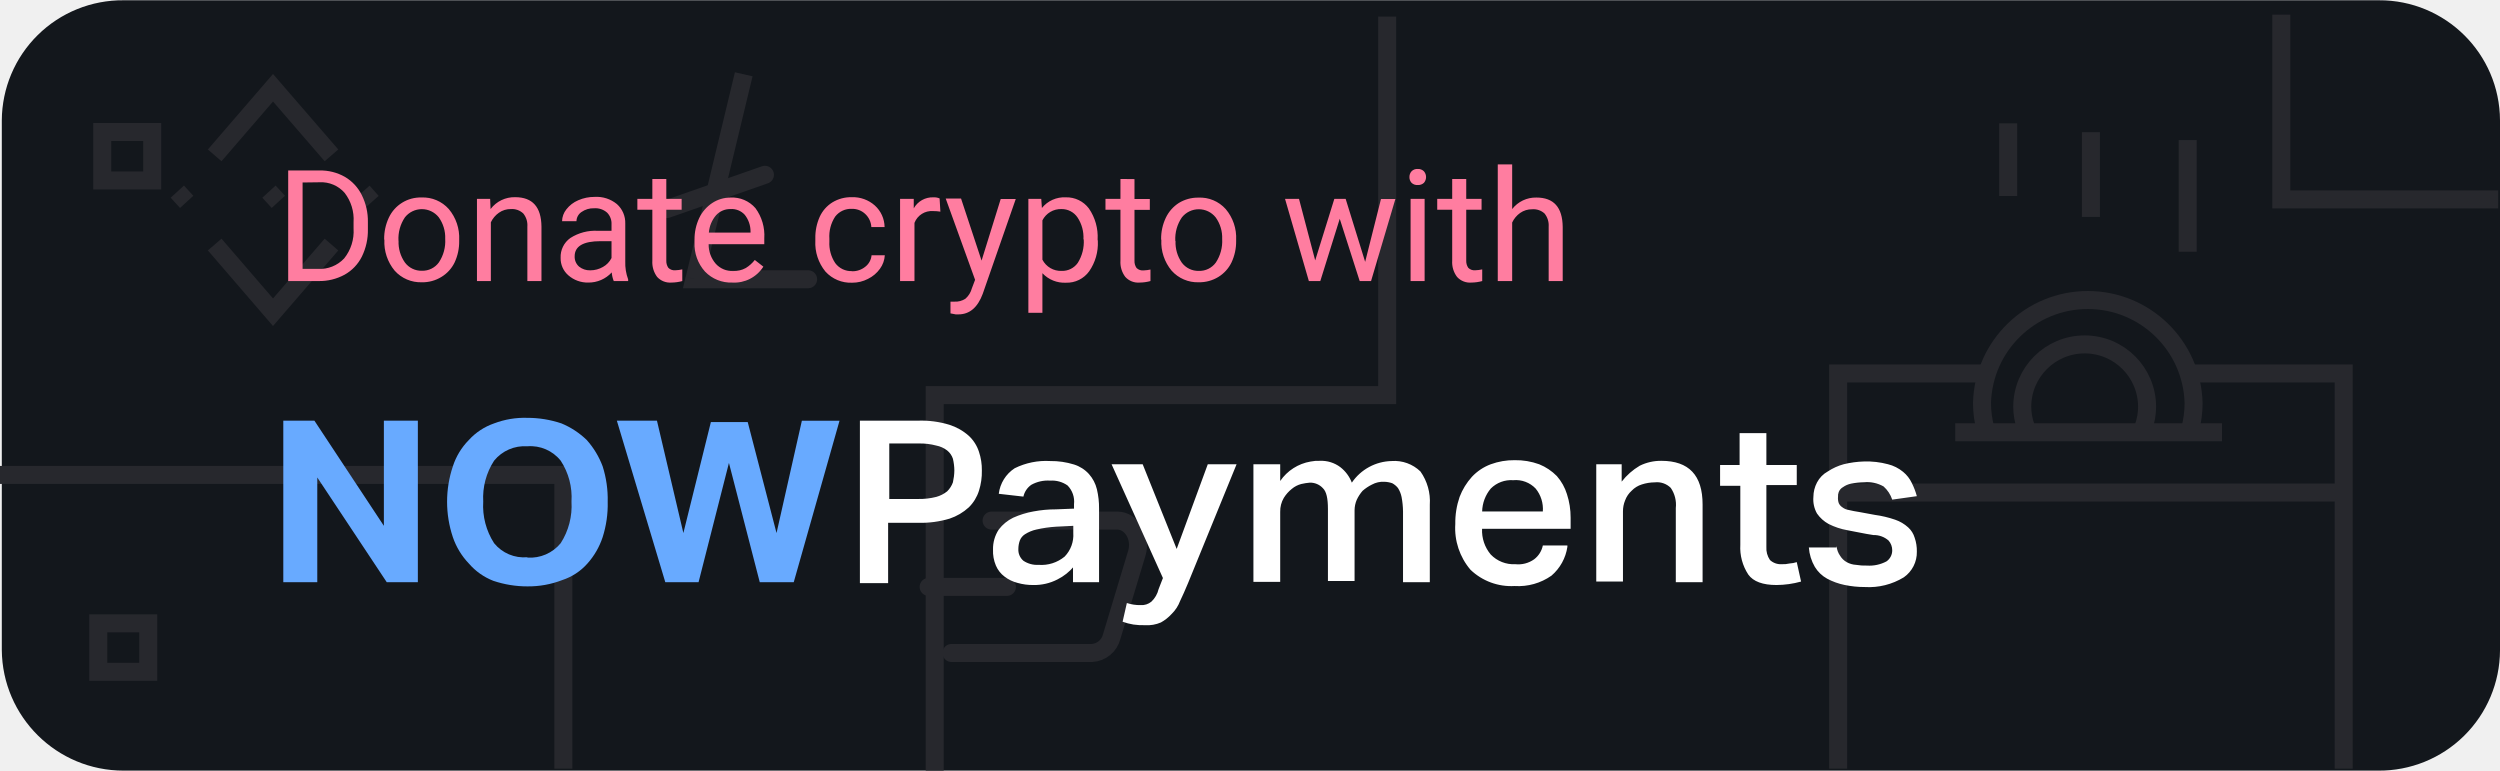
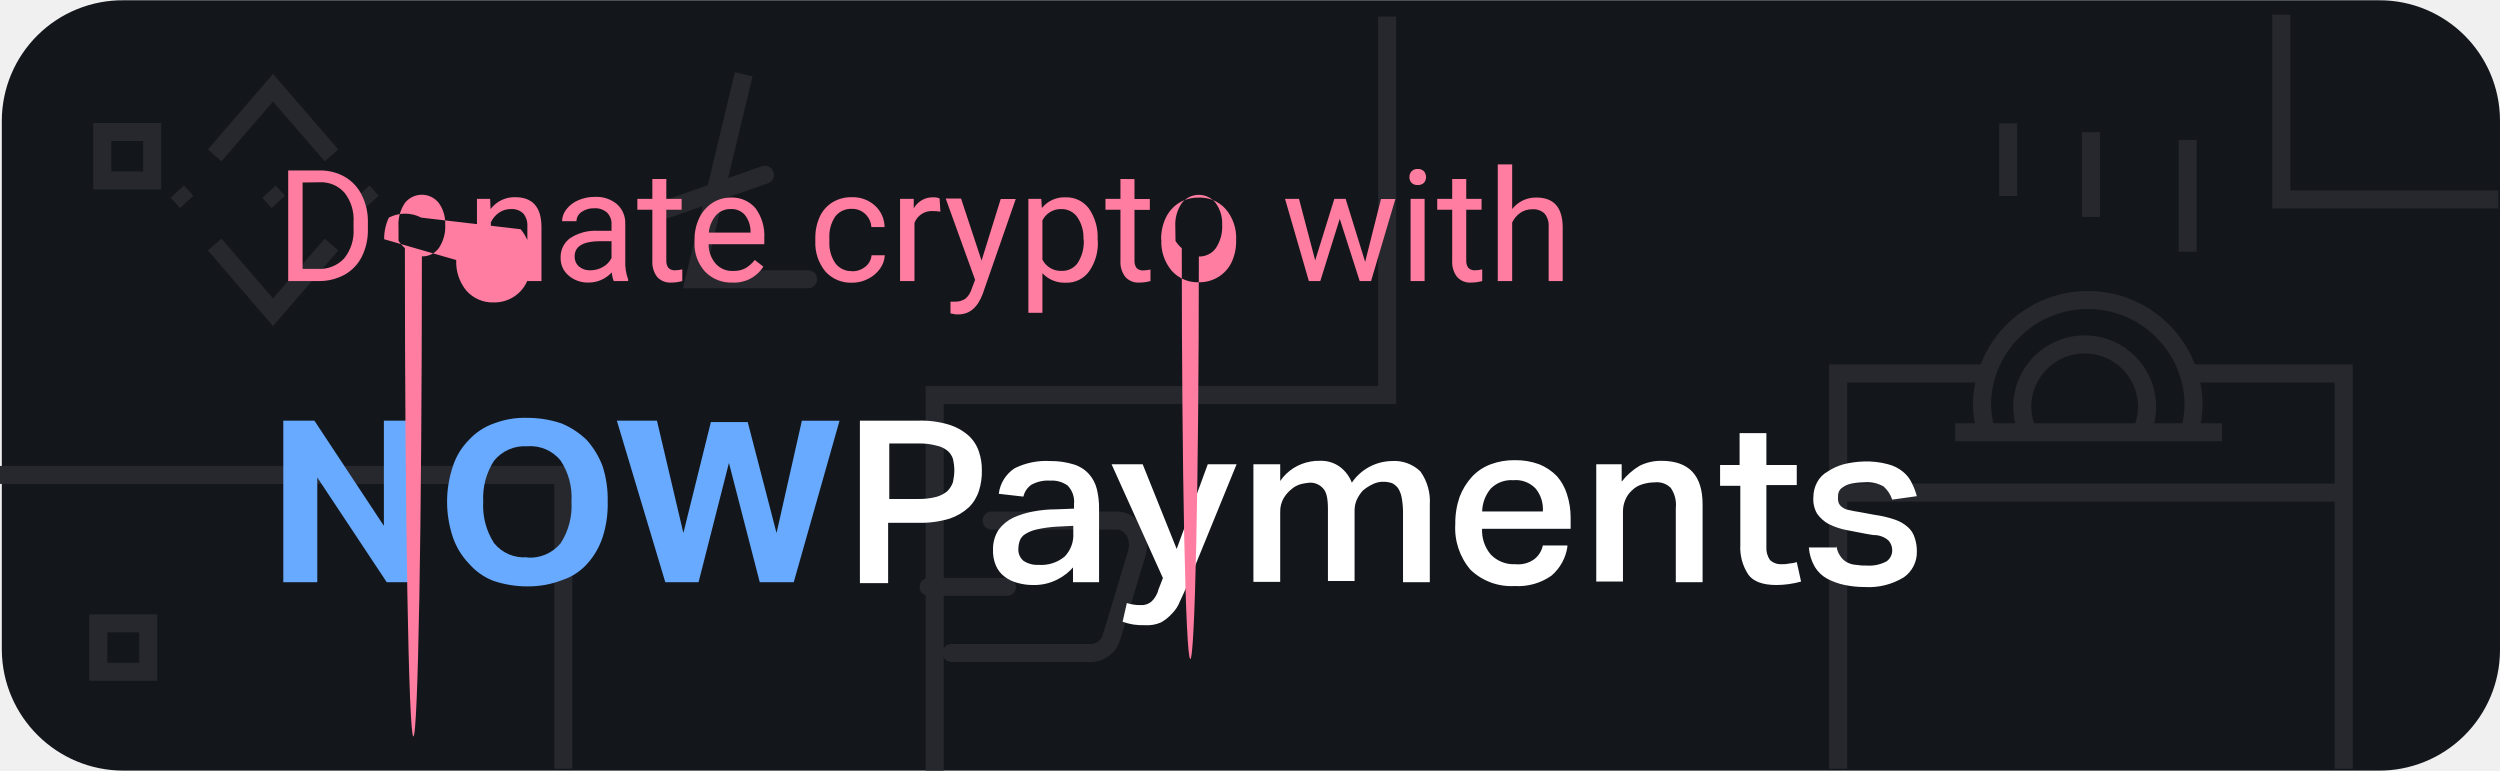
<svg xmlns="http://www.w3.org/2000/svg" width="347" height="107" viewBox="0 0 347.25 107">
  <defs>
    <style>.cls-3,.cls-5{fill:none;stroke:#27282d;stroke-width:2.5px}.cls-3{stroke-linecap:round;stroke-miterlimit:10}</style>
  </defs>
  <path d="M184.25 29l9.44-18.57s9.9 18.29 9.46 18.57-9.42 6.63-9.42 6.63zm.08 6.64l9.41 6.59 9.42-6.59-9.42 15.72z" stroke-linecap="square" stroke-linejoin="round" fill="none" stroke="#27282d" stroke-width="2.5" />
  <path d="M17.17 0h313.25a16.75 16.75 0 0116.83 16.68v73.64A16.77 16.77 0 01330.33 107H17.17A16.9 16.9 0 01.25 90.24V16.68A16.77 16.77 0 0117.17 0z" fill="#13171c" />
  <path class="cls-3" d="M137.73 72.27h17.45c2 0 3.4 2.33 2.72 4.55l-3.49 11.58a3 3 0 01-2.73 2.26h-19.52m7.7-9.18h-10.87" />
  <path d="M96.44 38.72l-1.21-.3-.37 1.58h1.58zM112.25 40a1.25 1.25 0 000-2.5zm-10.17-30l-6.83 28.42 2.43.59 6.85-28.45zm-5.64 30h15.81v-2.5H96.44z" fill="#27282d" />
  <path class="cls-3" d="M106.25 24.24L92.63 29" />
  <path class="cls-5" d="M14.2 18.3h6.94v6.73H14.2zm-.55 68.24h6.94v6.73h-6.94zM192.68 2.27v52.58h-62.85V107M0 65.93h78.25v40.8m177.07 0V51.84h20.48m49.74 54.89V51.84h-21.56m-48.66 16.53h70.44M271.58 60h37.06m-4.77-40.58v15.51m-13.44-16.61v11.77m-11.49-13v10.1m2.44 32.06a8.29 8.29 0 01-.49-2.78 8.67 8.67 0 0117.34 0 8.29 8.29 0 01-.48 2.78" />
  <path class="cls-5" d="M275.8 59.63a14 14 0 01-.5-3.68 14.7 14.7 0 0129.39 0 14 14 0 01-.49 3.68M316.87 2v25.66H347" />
  <path d="M29.82 21.54l8.1-9.39 8.12 9.39m4.36 5.04L51.66 28m-14.3-1.42l1.3 1.42m-14.03-1.42l1.3 1.42m20.11 5.93l-8.12 9.4-8.1-9.4" stroke-miterlimit="10" fill="none" stroke="#27282d" stroke-width="2.5" />
  <path d="M39.25 58.39h4.42L53.32 73V58.39h4.72v22.44h-4.32l-9.65-14.55v14.55h-4.72V58.39zm34 23.02a14.73 14.73 0 01-4.72-.77 8.59 8.59 0 01-3.41-2.41 9.9 9.9 0 01-2.22-3.66 15.5 15.5 0 010-9.83 9.22 9.22 0 012.22-3.66 8.49 8.49 0 013.51-2.31 11.9 11.9 0 014.62-.77 14.75 14.75 0 014.73.77 11.21 11.21 0 013.52 2.31 11.58 11.58 0 012.21 3.66 15.08 15.08 0 01.7 4.92 15 15 0 01-.7 4.91 10.39 10.39 0 01-2.11 3.66 8 8 0 01-3.52 2.31 13 13 0 01-4.83.87zm0-4a5.49 5.49 0 004.63-2 9.59 9.59 0 001.5-5.78 9.26 9.26 0 00-1.5-5.68 5.37 5.37 0 00-4.63-2 5.47 5.47 0 00-4.62 2 9.44 9.44 0 00-1.51 5.68 9.59 9.59 0 001.51 5.78 5.34 5.34 0 004.62 1.95zm12.43-19.02h5.57L94.92 74l3.82-15.41h5.12l4 15.41 3.52-15.6h5.23l-6.36 22.43h-4.72l-4.28-16.57-4.22 16.57h-4.62z" fill="#68aaff" />
  <path d="M119.54 58.39h8a13.44 13.44 0 014.32.57 7.41 7.41 0 012.71 1.54 5.23 5.23 0 011.41 2.22 7.83 7.83 0 01.4 2.6 8.67 8.67 0 01-.4 2.8 5.58 5.58 0 01-1.41 2.31A7.41 7.41 0 01131.9 72a13.84 13.84 0 01-4.32.58h-4.22v8.38h-3.92V58.39zm8 10.88a9.51 9.51 0 002.51-.29 4.25 4.25 0 001.51-.77 3.34 3.34 0 00.8-1.25 8.18 8.18 0 00.2-1.64 7.5 7.5 0 00-.2-1.64 2.45 2.45 0 00-.8-1.15 3.62 3.62 0 00-1.51-.68 8.73 8.73 0 00-2.41-.29h-4.12v7.71zm21.64 9.35a7.1 7.1 0 01-2.31 1.83 7 7 0 01-3.32.77 7.67 7.67 0 01-2.2-.29 5 5 0 01-1.81-.87 3.77 3.77 0 01-1.21-1.54 5.18 5.18 0 01-.4-2.22 4.89 4.89 0 01.8-2.79 5.59 5.59 0 012-1.64 12.16 12.16 0 012.82-.87 16.55 16.55 0 013.12-.29l2.51-.1V70a3.2 3.2 0 00-.9-2.61 3.75 3.75 0 00-2.41-.67 4.71 4.71 0 00-2.62.58 2.7 2.7 0 00-1.1 1.64l-3.42-.39a4.94 4.94 0 012.21-3.55 9.81 9.81 0 014.93-1 10.64 10.64 0 013.31.48 4.65 4.65 0 012.07 1.32 4.89 4.89 0 011.11 2.12 11.21 11.21 0 01.3 2.7v10.21h-3.62v-2.21zm-2.51-5.5a17 17 0 00-2.71.39 5 5 0 00-1.61.67 1.8 1.8 0 00-.7.87 3.51 3.51 0 00-.2 1.16 2 2 0 00.7 1.64 3.42 3.42 0 002.11.57 5.06 5.06 0 003.62-1.15 4.29 4.29 0 001.2-3.28V73zm9.85 10.6a5.69 5.69 0 001.91.29 2.11 2.11 0 001.5-.48 3.47 3.47 0 001-1.74l.6-1.54-7.13-15.8h4.32l4.72 11.76 4.32-11.76h4l-6.73 16.48c-.4 1-.8 1.83-1.11 2.5a4.94 4.94 0 01-1.2 1.83 5.75 5.75 0 01-1.47 1.16 4.75 4.75 0 01-2.21.38 9.14 9.14 0 01-1.61-.09 8.29 8.29 0 01-1.5-.39zm21.3-19.27v2.32a6.42 6.42 0 014.22-2.7 5.37 5.37 0 011.31-.1 4.4 4.4 0 012.81.87 5 5 0 011.61 2.16 6.86 6.86 0 015.53-3 5.19 5.19 0 014 1.45 7.15 7.15 0 011.3 4.62v10.76h-3.72V71a11.61 11.61 0 00-.2-2 3.71 3.71 0 00-.5-1.25 2.6 2.6 0 00-.8-.67 3.66 3.66 0 00-1.11-.2 3.21 3.21 0 00-1.71.39 5.9 5.9 0 00-1.3.87 5.37 5.37 0 00-.81 1.25 3.72 3.72 0 00-.3 1.44v9.83h-3.7v-10c0-1.45-.2-2.41-.7-2.89a2.39 2.39 0 00-1.81-.77 8.41 8.41 0 00-1.2.19 3.35 3.35 0 00-1.31.68 4.85 4.85 0 00-1.11 1.25 3.67 3.67 0 00-.5 1.93v9.73h-3.72V64.45zm39.89 11.47a6.53 6.53 0 01-2.21 4 8 8 0 01-5.12 1.44 8.17 8.17 0 01-6.13-2.26 8.91 8.91 0 01-2.11-6.36 11 11 0 01.6-3.76 8.84 8.84 0 011.71-2.79 6.89 6.89 0 012.61-1.74 9.33 9.33 0 013.32-.57 9.5 9.5 0 013.42.57 7.25 7.25 0 012.45 1.64 6.9 6.9 0 011.4 2.51 10.44 10.44 0 01.51 3.27v1.54h-12.3a5.17 5.17 0 001.2 3.57 4.41 4.41 0 003.42 1.35 3.8 3.8 0 002.61-.68 3.22 3.22 0 001.21-1.92h3.41zM214.3 71a4.49 4.49 0 00-1-3.18 3.8 3.8 0 00-3.11-1.16 4 4 0 00-3.12 1.16 5.14 5.14 0 00-1.2 3.18zm10.95-6.55v2.41a8.93 8.93 0 012.51-2.21 6.61 6.61 0 013-.68c3.82 0 5.73 2 5.73 6.07v10.79h-3.72V70.52a4.13 4.13 0 00-.7-2.79 2.7 2.7 0 00-2.22-.77 5.94 5.94 0 00-1.8.29 3.31 3.31 0 00-1.41.87 3.36 3.36 0 00-.91 1.34 3.93 3.93 0 00-.3 1.55v9.73h-3.71V64.45zm13.67 2.89v-2.79h2.71v-4.43h3.72v4.43h4.22v2.79h-4.22v8.58a2.9 2.9 0 00.5 1.83 2.2 2.2 0 001.61.58 4.21 4.21 0 001.11-.1 3.92 3.92 0 001-.19l.6 2.7a13 13 0 01-3.41.48c-1.91 0-3.22-.48-3.92-1.45a6.81 6.81 0 01-1.11-4.14v-8.19h-2.81zm16.18 8.48a2.73 2.73 0 00.5 1.35 2.51 2.51 0 00.9.87 3 3 0 001.31.38 7.62 7.62 0 001.51.1 5.05 5.05 0 002.71-.58 1.85 1.85 0 00.8-1.54 2.05 2.05 0 00-.5-1.35 3.07 3.07 0 00-2.11-.77c-1.3-.19-2.51-.48-3.62-.67a9.51 9.51 0 01-2.61-.87 4.73 4.73 0 01-1.61-1.45 4 4 0 01-.5-2.31 4.34 4.34 0 01.5-2 3.71 3.71 0 011.51-1.54 7.67 7.67 0 012.21-1 13.42 13.42 0 012.82-.38 11.41 11.41 0 013.31.38 5.28 5.28 0 012.11 1.06 4.46 4.46 0 011.21 1.55 9.66 9.66 0 01.7 1.83l-3.42.48a4.24 4.24 0 00-1.2-1.83 4.61 4.61 0 00-2.71-.58 9.86 9.86 0 00-1.81.19 2.94 2.94 0 00-1.11.48 1.34 1.34 0 00-.6.68 1.56 1.56 0 00-.1.67 2.06 2.06 0 00.1.87 1.35 1.35 0 00.5.58 1.88 1.88 0 00.9.38c.41.1.91.2 1.51.29l2.11.39a14.66 14.66 0 012.82.67 5.18 5.18 0 011.8 1.06 3.15 3.15 0 01.91 1.45 5.53 5.53 0 01.3 1.92 4.23 4.23 0 01-1.81 3.57 9.29 9.29 0 01-5.42 1.35 13.48 13.48 0 01-2.82-.29 8.91 8.91 0 01-2.41-.87 4.57 4.57 0 01-1.71-1.64 6.21 6.21 0 01-.83-2.7h3.82z" fill="#fff" />
-   <path d="M40.03 39V23.64h4.34a6.85 6.85 0 013.54.89 6 6 0 012.34 2.52 8.09 8.09 0 01.85 3.75v1a8.23 8.23 0 01-.84 3.81 5.88 5.88 0 01-2.4 2.51 7.28 7.28 0 01-3.61.88zm2-13.69v12h2.13a4.63 4.63 0 003.64-1.45 6 6 0 001.31-4.15v-.9a6 6 0 00-1.24-4.06 4.32 4.32 0 00-3.48-1.47zm11.33 7.88a6.87 6.87 0 01.65-3 4.87 4.87 0 014.53-2.8 4.81 4.81 0 013.8 1.61 6.2 6.2 0 011.44 4.29v.14a6.81 6.81 0 01-.64 3 4.79 4.79 0 01-1.83 2 5 5 0 01-2.72.74 4.85 4.85 0 01-3.77-1.61 6.24 6.24 0 01-1.43-4.28zm2 .23a4.87 4.87 0 00.88 3 2.85 2.85 0 002.36 1.15 2.81 2.81 0 002.36-1.16 5.32 5.32 0 00.88-3.27 4.82 4.82 0 00-.9-3 3 3 0 00-4.69 0 5.28 5.28 0 00-.9 3.28zm12.72-5.84l.06 1.42a4.15 4.15 0 013.42-1.65q3.61 0 3.65 4.09V39h-1.96v-7.55a2.59 2.59 0 00-.56-1.83 2.27 2.27 0 00-1.72-.62 2.8 2.8 0 00-1.67.51 3.39 3.39 0 00-1.12 1.33V39h-1.93V27.58zM85.25 39a3.89 3.89 0 01-.28-1.2 4.35 4.35 0 01-3.25 1.41 4.07 4.07 0 01-2.77-1 3.11 3.11 0 01-1.08-2.43 3.22 3.22 0 011.35-2.76 6.41 6.41 0 013.82-1h1.9v-.9a2.16 2.16 0 00-.61-1.62 2.45 2.45 0 00-1.81-.61 2.86 2.86 0 00-1.75.52 1.57 1.57 0 00-.7 1.28h-2a2.71 2.71 0 01.6-1.65 4.12 4.12 0 011.64-1.26 5.58 5.58 0 012.29-.47 4.44 4.44 0 013.09 1 3.48 3.48 0 011.16 2.71v5.25a6.56 6.56 0 00.4 2.5V39zm-3.24-1.49a3.5 3.5 0 001.74-.47 2.89 2.89 0 001.19-1.24v-2.34h-1.53c-2.39 0-3.59.7-3.59 2.1a1.8 1.8 0 00.62 1.44 2.35 2.35 0 001.52.51zm10.54-12.69v2.76h2.13v1.51h-2.13v7.08a1.63 1.63 0 00.29 1 1.22 1.22 0 001 .33 5.1 5.1 0 00.93-.12V39a5.77 5.77 0 01-1.5.21 2.44 2.44 0 01-2-.79 3.43 3.43 0 01-.66-2.25v-7.08h-2.08v-1.51h2.08v-2.76zm9.16 14.39a5 5 0 01-3.78-1.52 5.68 5.68 0 01-1.46-4.08v-.36a6.88 6.88 0 01.65-3 5.14 5.14 0 011.81-2.09 4.63 4.63 0 012.53-.76 4.29 4.29 0 013.47 1.47 6.38 6.38 0 011.23 4.2v.81h-7.73a4.05 4.05 0 001 2.73 3.11 3.11 0 002.4 1 3.45 3.45 0 001.76-.42 4.73 4.73 0 001.25-1.12l1.19.93a4.78 4.78 0 01-4.32 2.21zM101.46 29a2.63 2.63 0 00-2 .86 4.2 4.2 0 00-1 2.41h5.79v-.17a3.71 3.71 0 00-.8-2.3 2.45 2.45 0 00-1.99-.8zm16.91 8.64a2.82 2.82 0 001.82-.63 2.27 2.27 0 00.87-1.59h1.84a3.52 3.52 0 01-.67 1.87 4.44 4.44 0 01-1.67 1.41 4.66 4.66 0 01-2.19.53 4.74 4.74 0 01-3.72-1.55 6.25 6.25 0 01-1.4-4.28v-.33a7 7 0 01.61-3 4.63 4.63 0 011.76-2 5 5 0 012.71-.72 4.57 4.57 0 013.18 1.15 4.1 4.1 0 011.36 3h-1.84a2.69 2.69 0 00-.85-1.82 2.61 2.61 0 00-1.85-.71 2.77 2.77 0 00-2.32 1.07 5 5 0 00-.81 3.09v.37a4.93 4.93 0 00.81 3 2.77 2.77 0 002.36 1.12zm12.25-8.28a5.86 5.86 0 00-1-.08 2.57 2.57 0 00-2.6 1.64V39h-2V27.58h1.9v1.32a3 3 0 012.72-1.53 2 2 0 01.87.15zm5.72 6.8L139 27.6h2.09l-4.59 13.18q-1.06 2.85-3.38 2.85h-.37l-.73-.14v-1.63h.53a2.56 2.56 0 001.54-.4 2.93 2.93 0 00.91-1.47l.44-1.16-4.08-11.29h2.13zm16.15-2.72a6.8 6.8 0 01-1.2 4.2 3.81 3.81 0 01-3.22 1.59 4.21 4.21 0 01-3.28-1.32v5.5h-1.95V27.58h1.79l.09 1.27a4 4 0 013.31-1.48 3.88 3.88 0 013.22 1.55 6.93 6.93 0 011.21 4.32zm-2-.22a5 5 0 00-.82-3.05 2.64 2.64 0 00-2.22-1.17 2.87 2.87 0 00-2.66 1.57v5.46a2.88 2.88 0 002.68 1.56 2.63 2.63 0 002.23-1.11 5.48 5.48 0 00.83-3.28zm7.09-8.38v2.76h2.13v1.51h-2.13v7.08a1.63 1.63 0 00.29 1 1.22 1.22 0 001 .33 5.1 5.1 0 00.93-.12V39a5.77 5.77 0 01-1.5.21 2.41 2.41 0 01-2-.79 3.38 3.38 0 01-.67-2.25v-7.08h-2.08v-1.51h2.08v-2.76zm3.7 8.37a6.73 6.73 0 01.65-3 5 5 0 011.83-2.07 5.09 5.09 0 012.69-.73 4.79 4.79 0 013.8 1.59 6.16 6.16 0 011.45 4.29v.14a6.81 6.81 0 01-.65 3 4.83 4.83 0 01-1.82 2 5.06 5.06 0 01-2.72.74 4.83 4.83 0 01-3.77-1.61 6.19 6.19 0 01-1.43-4.28zm2 .23a4.93 4.93 0 00.87 3 2.86 2.86 0 002.37 1.15 2.81 2.81 0 002.36-1.16 5.39 5.39 0 00.88-3.27 4.82 4.82 0 00-.9-3 3 3 0 00-4.7 0 5.28 5.28 0 00-.91 3.26zm26.34 2.89l2.2-8.73h2L190.44 39h-1.58l-2.77-8.65-2.7 8.65h-1.59l-3.31-11.42h1.94l2.25 8.55 2.66-8.55h1.57zm8.26 2.67h-1.95V27.58h1.95zm-2.11-14.44a1.16 1.16 0 01.29-.8 1.08 1.08 0 01.86-.33 1.12 1.12 0 01.87.33 1.23 1.23 0 010 1.59 1.14 1.14 0 01-.87.31 1.1 1.1 0 01-.86-.31 1.15 1.15 0 01-.29-.79zm7.89.26v2.76h2.13v1.51h-2.13v7.08a1.63 1.63 0 00.29 1 1.22 1.22 0 001 .33 5.1 5.1 0 00.93-.12V39a5.77 5.77 0 01-1.5.21 2.41 2.41 0 01-2-.79 3.38 3.38 0 01-.67-2.25v-7.08h-2.08v-1.51h2.08v-2.76zm6.38 4.18a4.15 4.15 0 013.37-1.6q3.61 0 3.65 4.09V39h-1.95v-7.55a2.63 2.63 0 00-.57-1.83 2.27 2.27 0 00-1.72-.59 2.82 2.82 0 00-1.67.51 3.37 3.37 0 00-1.11 1.33V39h-2V22.8h2z" fill="#ff7da0" />
+   <path d="M40.03 39V23.64h4.34a6.85 6.85 0 013.54.89 6 6 0 012.34 2.52 8.09 8.09 0 01.85 3.75v1a8.23 8.23 0 01-.84 3.81 5.88 5.88 0 01-2.4 2.51 7.28 7.28 0 01-3.61.88zm2-13.69v12h2.13a4.63 4.63 0 003.64-1.45 6 6 0 001.31-4.15v-.9a6 6 0 00-1.24-4.06 4.32 4.32 0 00-3.48-1.47zm11.33 7.88a6.87 6.87 0 01.65-3 4.87 4.87 0 014.51.0.0 4.81 4.81 0 013.8 1.61 6.2 6.2 0 011.44 4.29v.14a6.81 6.81 0 01-.64 3 4.79 4.79 0 01-1.83 2 5 5 0 01-2.72.74 4.85 4.85 0 01-3.77-1.61 6.24 6.24 0 01-1.43-4.28zm2 .23a4.87 4.87 0 00.88 1.0.05 2.85 0 002.36 1.15 2.81 2.81 0 002.36-1.16 5.32 5.32 0 00.88-3.27 4.82 4.82 0 00-.9-3 3 3 0 00-4.69 0 5.28 5.28 0 00-.9 3.28zm12.72-5.84l.06 1.42a4.15 4.15 0 013.42-1.65q3.61 0 3.65 4.09V39h-1.96v-7.55a2.59 2.59 0 00-.56-1.83 2.27 2.27 0 00-1.72-.62 2.8 2.8 0 00-1.67.51 3.39 3.39 0 00-1.12 1.33V39h-1.93V27.58zM85.25 39a3.89 3.89 0 01-.28-1.2 4.35 4.35 0 01-3.25 1.41 4.07 4.07 0 01-2.77-1 3.11 3.11 0 01-1.08-2.43 3.22 3.22 0 011.35-2.76 6.41 6.41 0 013.82-1h1.9v-.9a2.16 2.16 0 00-.61-1.62 2.45 2.45 0 00-1.81-.61 2.86 2.86 0 00-1.75.52 1.57 1.57 0 00-.7 1.28h-2a2.71 2.71 0 01.6-1.65 4.12 4.12 0 011.64-1.26 5.58 5.58 0 012.29-.47 4.44 4.44 0 013.09 1 3.48 3.48 0 011.16 2.71v5.25a6.56 6.56 0 00.4 2.5V39zm-3.24-1.49a3.5 3.5 0 001.74-.47 2.89 2.89 0 001.19-1.24v-2.34h-1.53c-2.39 0-3.59.7-3.59 2.1a1.8 1.8 0 00.62 1.44 2.35 2.35 0 001.52.51zm10.54-12.69v2.76h2.13v1.51h-2.13v7.08a1.63 1.63 0 00.29 1 1.22 1.22 0 001 .33 5.1 5.1 0 00.93-.12V39a5.77 5.77 0 01-1.5.21 2.44 2.44 0 01-2-.79 3.43 3.43 0 01-.66-2.25v-7.08h-2.08v-1.51h2.08v-2.76zm9.16 14.39a5 5 0 01-3.78-1.52 5.68 5.68 0 01-1.46-4.08v-.36a6.88 6.88 0 01.65-3 5.14 5.14 0 011.81-2.09 4.63 4.63 0 012.53-.76 4.29 4.29 0 013.47 1.47 6.38 6.38 0 011.23 4.2v.81h-7.73a4.05 4.05 0 001 2.73 3.11 3.11 0 002.4 1 3.45 3.45 0 001.76-.42 4.73 4.73 0 001.25-1.12l1.19.93a4.78 4.78 0 01-4.32 2.21zM101.46 29a2.63 2.63 0 00-2 .86 4.2 4.2 0 00-1 2.41h5.79v-.17a3.71 3.71 0 00-.8-2.3 2.45 2.45 0 00-1.99-.8zm16.91 8.64a2.82 2.82 0 001.82-.63 2.27 2.27 0 00.87-1.59h1.84a3.52 3.52 0 01-.67 1.87 4.44 4.44 0 01-1.67 1.41 4.66 4.66 0 01-2.19.53 4.74 4.74 0 01-3.72-1.55 6.25 6.25 0 01-1.4-4.28v-.33a7 7 0 01.61-3 4.63 4.63 0 011.76-2 5 5 0 012.71-.72 4.57 4.57 0 013.18 1.15 4.1 4.1 0 011.36 3h-1.84a2.69 2.69 0 00-.85-1.82 2.61 2.61 0 00-1.85-.71 2.77 2.77 0 00-2.32 1.07 5 5 0 00-.81 3.09v.37a4.93 4.93 0 00.81 3 2.77 2.77 0 002.36 1.12zm12.25-8.28a5.86 5.86 0 00-1-.08 2.57 2.57 0 00-2.6 1.64V39h-2V27.58h1.9v1.32a3 3 0 012.72-1.53 2 2 0 01.87.15zm5.72 6.8L139 27.6h2.09l-4.59 13.18q-1.06 2.85-3.38 2.85h-.37l-.73-.14v-1.63h.53a2.56 2.56 0 001.54-.4 2.93 2.93 0 00.91-1.47l.44-1.16-4.08-11.29h2.13zm16.15-2.72a6.8 6.8 0 01-1.2 4.2 3.81 3.81 0 01-3.22 1.59 4.21 4.21 0 01-3.28-1.32v5.5h-1.95V27.58h1.79l.09 1.27a4 4 0 013.31-1.48 3.88 3.88 0 013.22 1.55 6.93 6.93 0 011.21 4.32zm-2-.22a5 5 0 00-.82-3.05 2.64 2.64 0 00-2.22-1.17 2.87 2.87 0 00-2.66 1.57v5.46a2.88 2.88 0 002.68 1.56 2.63 2.63 0 002.23-1.11 5.48 5.48 0 00.83-3.28zm7.09-8.38v2.76h2.13v1.51h-2.13v7.08a1.63 1.63 0 00.29 1 1.22 1.22 0 001 .33 5.1 5.1 0 00.93-.12V39a5.77 5.77 0 01-1.5.21 2.41 2.41 0 01-2-.79 3.38 3.38 0 01-.67-2.25v-7.08h-2.08v-1.51h2.08v-2.76zm3.7 8.37a6.73 6.73 0 01.65-3 5 5 0 011.83-2.07 5.09 5.09 0 012.69-.73 4.79 4.79 0 013.8 1.59 6.16 6.16 0 011.45 4.29v.14a6.81 6.81 0 01-.65 3 4.83 4.83 0 01-1.82 2 5.06 5.06 0 01-2.72.74 4.83 4.83 0 01-3.77-1.61 6.19 6.19 0 01-1.43-4.28zm2 .23a4.93 4.93 0 00.87 1.0.06 2.86 0 002.37 1.15 2.81 2.81 0 002.36-1.16 5.39 5.39 0 00.88-3.27 4.82 4.82 0 00-.9-3 3 3 0 00-4.7 0 5.28 5.28 0 00-.91 3.26zm26.34 2.89l2.2-8.73h2L190.44 39h-1.58l-2.77-8.65-2.7 8.65h-1.59l-3.31-11.42h1.94l2.25 8.55 2.66-8.55h1.57zm8.26 2.67h-1.95V27.58h1.95zm-2.11-14.44a1.16 1.16 0 01.29-.8 1.08 1.08 0 01.86-.33 1.12 1.12 0 01.87.33 1.23 1.23 0 010 1.59 1.14 1.14 0 01-.87.31 1.1 1.1 0 01-.86-.31 1.15 1.15 0 01-.29-.79zm7.89.26v2.76h2.13v1.51h-2.13v7.08a1.63 1.63 0 00.29 1 1.22 1.22 0 001 .33 5.1 5.1 0 00.93-.12V39a5.77 5.77 0 01-1.5.21 2.41 2.41 0 01-2-.79 3.38 3.38 0 01-.67-2.25v-7.08h-2.08v-1.51h2.08v-2.76zm6.38 4.18a4.15 4.15 0 013.37-1.6q3.61 0 3.65 4.09V39h-1.95v-7.55a2.63 2.63 0 00-.57-1.83 2.27 2.27 0 00-1.72-.59 2.82 2.82 0 00-1.67.51 3.37 3.37 0 00-1.11 1.33V39h-2V22.8h2z" fill="#ff7da0" />
</svg>
